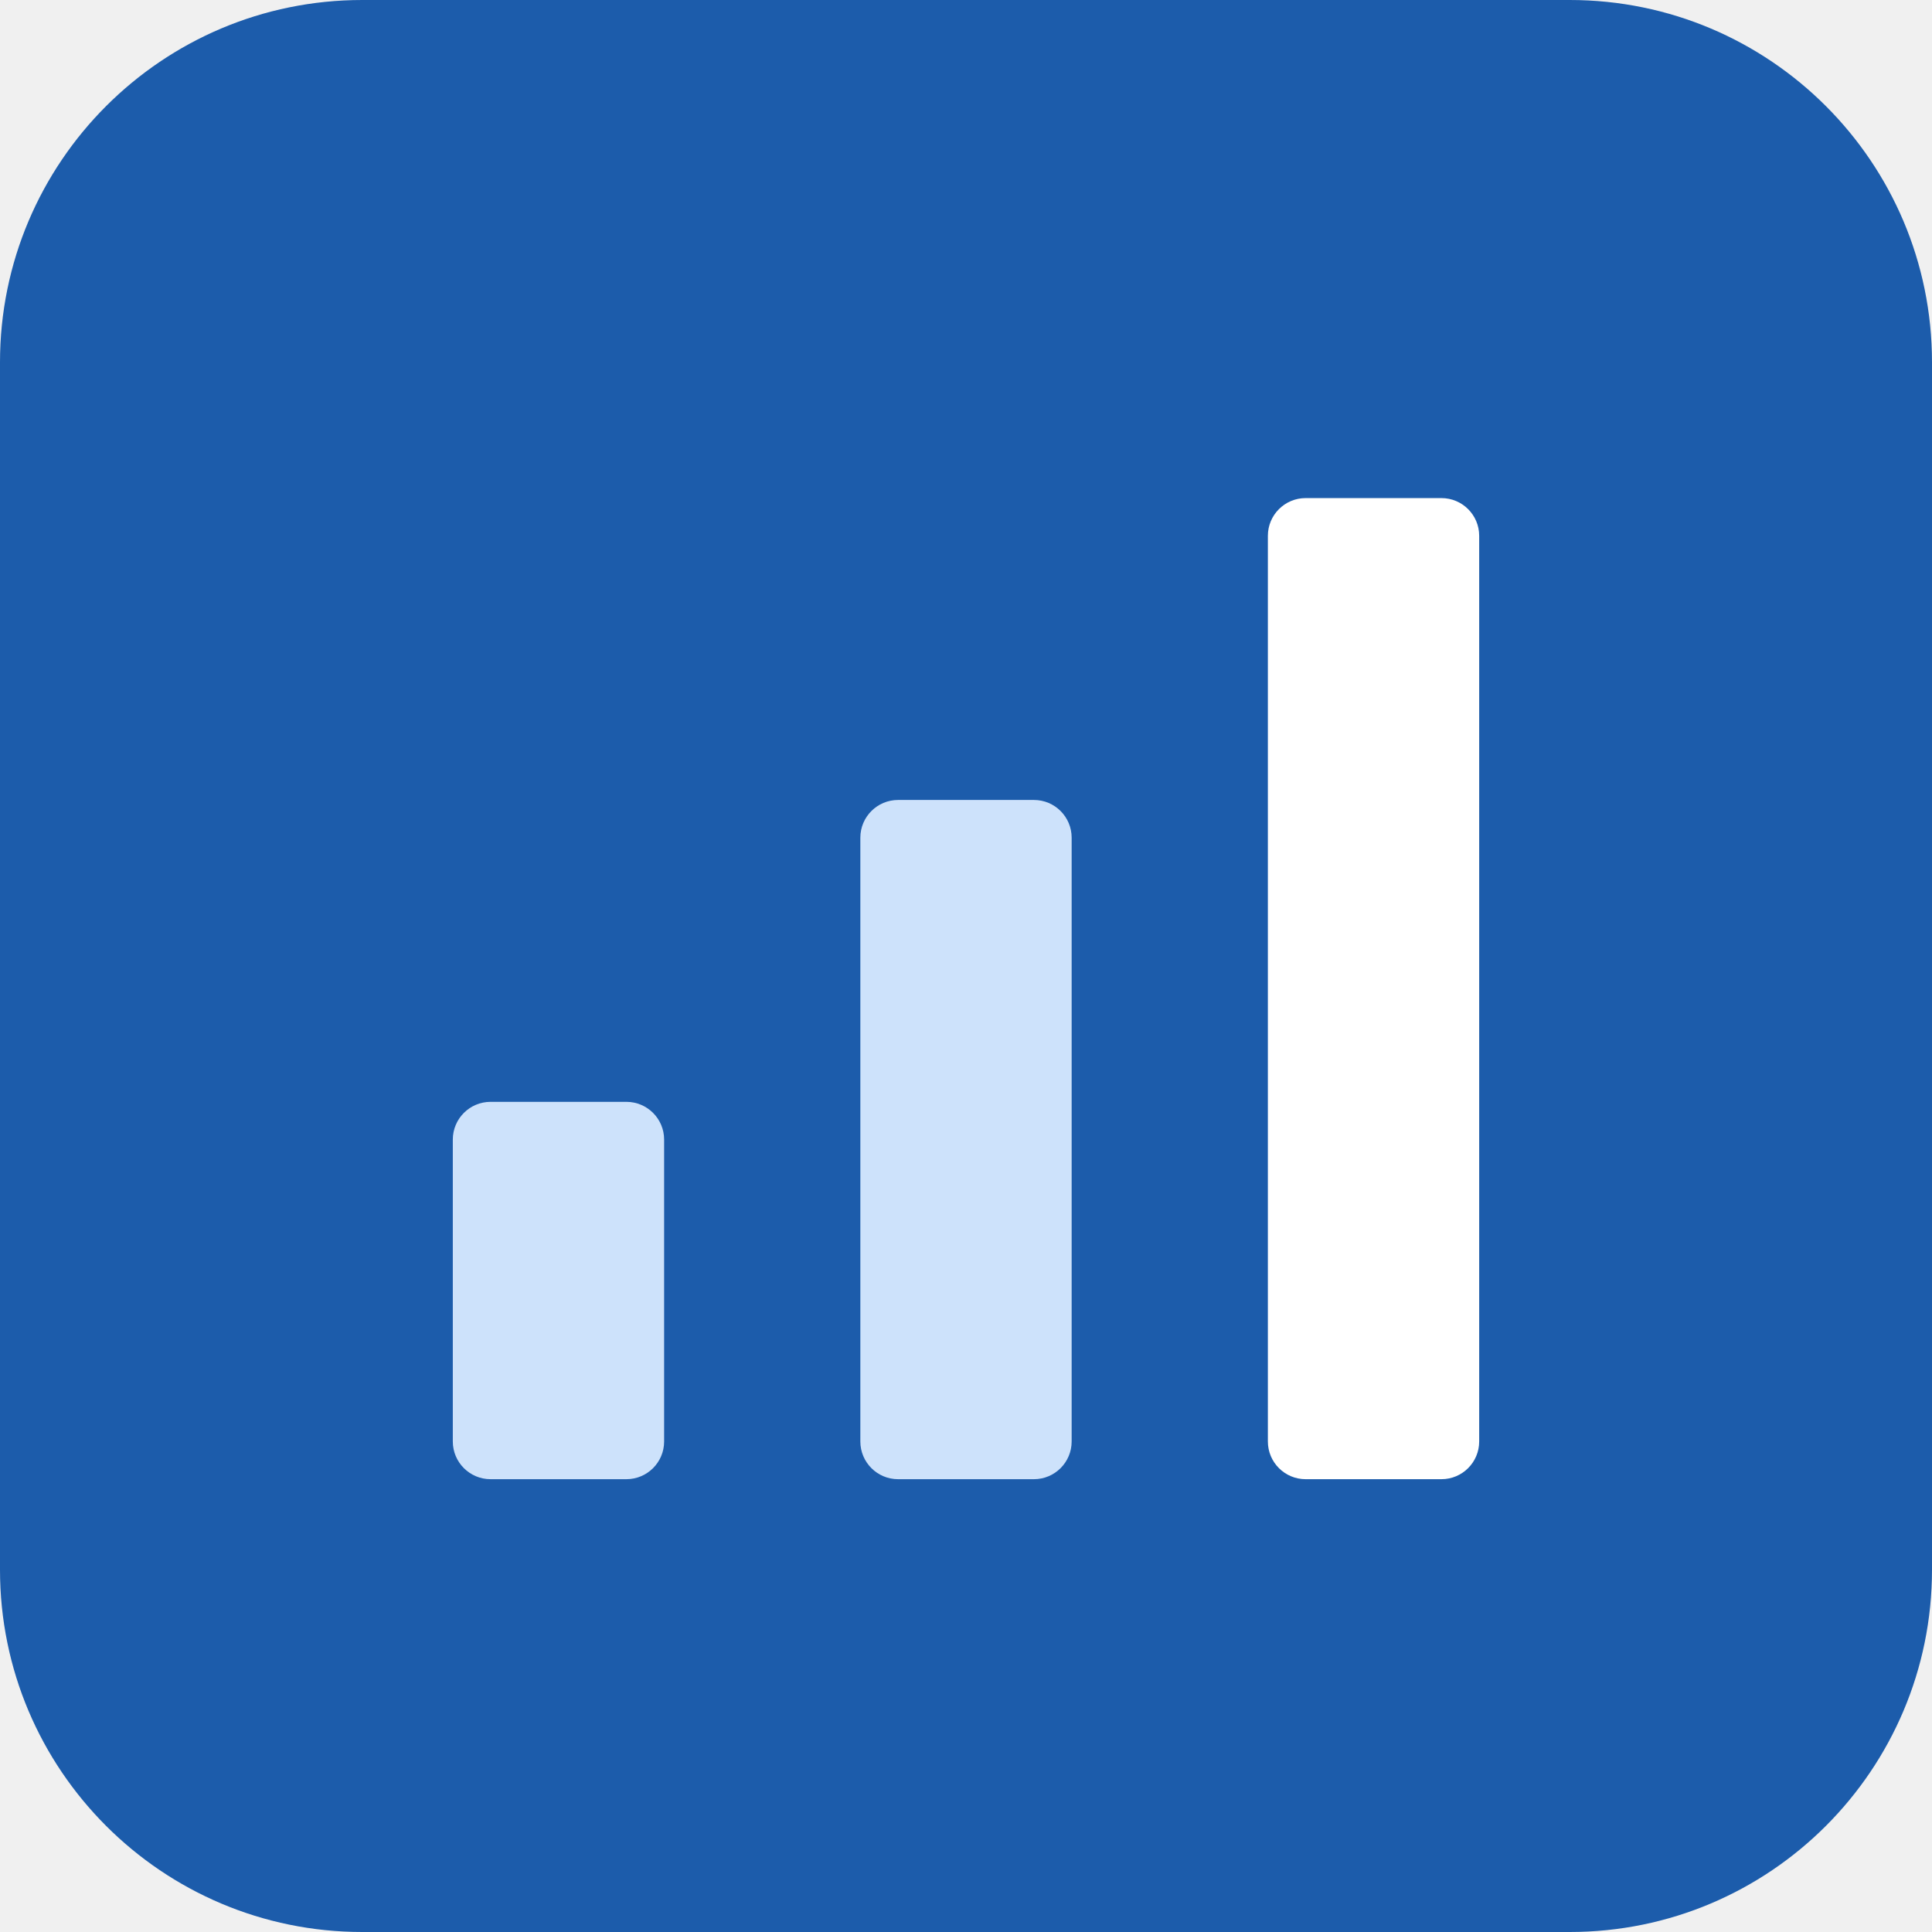
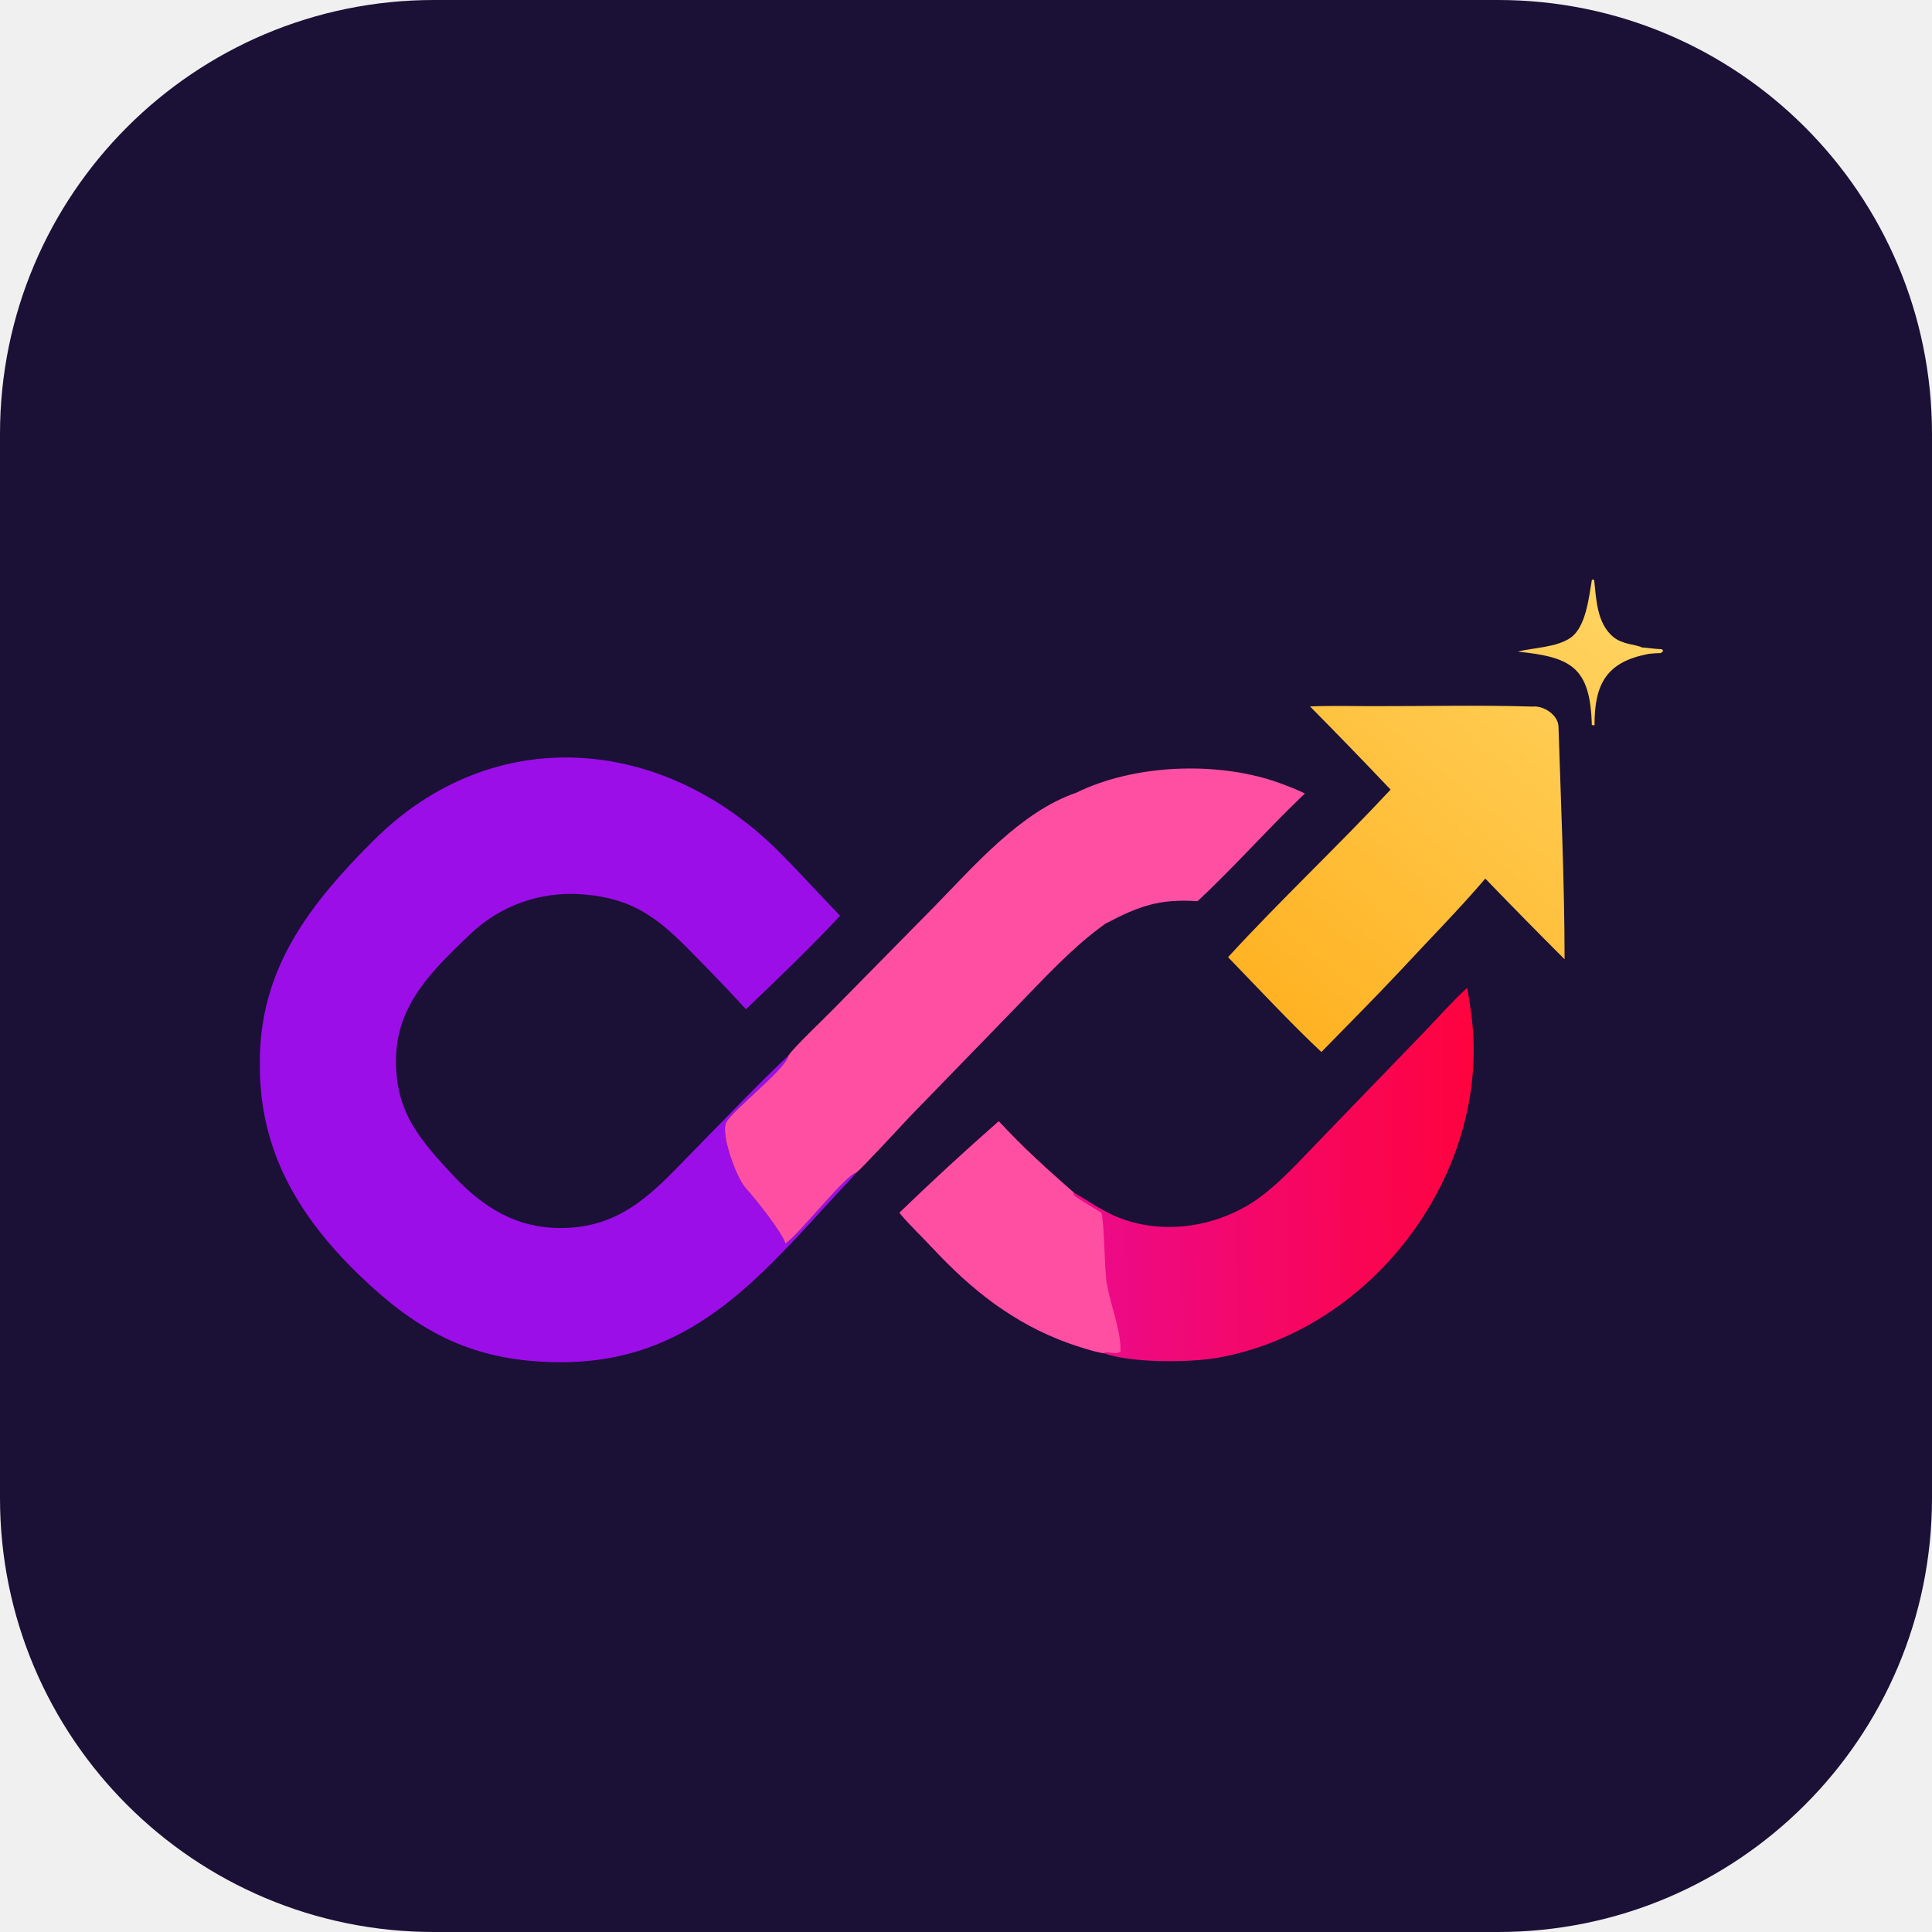
- <svg xmlns="http://www.w3.org/2000/svg" viewBox="0 0 512 512">
-   <rect width="512" height="512" rx="96" fill="#1c5cab" />
-   <rect x="120" y="292" width="56" height="100" rx="10" fill="#cde2fb" />
-   <rect x="228" y="212" width="56" height="180" rx="10" fill="#cde2fb" />
-   <rect x="336" y="132" width="56" height="260" rx="10" fill="#ffffff" />
+ <svg xmlns="http://www.w3.org/2000/svg" viewBox="0 0 2048 2048">
+   <defs>
+     <linearGradient id="Gradient1" gradientUnits="userSpaceOnUse" x1="1483.46" y1="910.813" x2="1221.78" y2="967.159">
+       <stop class="stop0" offset="0" stop-opacity="1" stop-color="rgb(255,3,68)" />
+       <stop class="stop1" offset="1" stop-opacity="1" stop-color="rgb(250,9,111)" />
+     </linearGradient>
+     <linearGradient id="Gradient2" gradientUnits="userSpaceOnUse" x1="1407.32" y1="1168.62" x2="1135.64" y2="1172.15">
+       <stop class="stop0" offset="0" stop-opacity="1" stop-color="rgb(255,3,63)" />
+       <stop class="stop1" offset="1" stop-opacity="1" stop-color="rgb(236,10,134)" />
+     </linearGradient>
+     <linearGradient id="oro" gradientUnits="userSpaceOnUse" x1="1260" y1="1080" x2="1550" y2="730">
+       <stop offset="0" stop-color="#ffb01f" />
+       <stop offset="1" stop-color="#ffd766" />
+     </linearGradient>
+   </defs>
+   <rect width="2048" height="2048" rx="460" fill="#1b1036" />
+   <g transform="translate(1024 1024) scale(1.4451) translate(-1036.0 -1016.5)">
+     <path transform="translate(0,0)" fill="rgb(155,14,232)" d="M 955.512 1168.15 C 950.832 1173.79 945.554 1178.98 940.671 1184.3 C 882.726 1247.39 832.638 1307.32 738.721 1307.14 C 676.084 1307.02 635.388 1286.33 590.545 1242.86 C 546.359 1200.03 517.587 1151.78 518.018 1088.65 C 517.194 1018.61 554.992 970.748 601.455 924.374 C 689.146 836.852 813.22 847.655 898.007 931.897 C 913.492 947.283 928.403 963.901 943.655 979.64 C 923.534 1001.33 896.109 1027.81 874.596 1048.2 C 863.487 1036.14 852.186 1024.26 840.696 1012.57 C 813.407 984.52 795.12 966.608 753.25 963.838 C 723.37 961.862 694.132 972.327 672.483 993.016 C 645.881 1018.44 618.984 1043.8 617.93 1083.09 C 616.926 1120.49 632.458 1140.68 656.559 1166.62 C 677.992 1190.41 702.004 1207.54 735.001 1208.62 C 785.492 1210.27 809.294 1179.15 841.425 1146.7 C 862.452 1125.46 884.085 1102.51 905.73 1082.22 C 904.235 1091.77 864.906 1122.07 860.165 1131.13 C 855.685 1139.69 867.661 1172.12 874.375 1179.42 C 881.152 1186.79 901.754 1212.64 903.442 1220.12 C 912.47 1214.73 948.062 1169.27 955.512 1168.15 z" />
+     <path transform="translate(0,0)" fill="url(#Gradient2)" d="M 1114.99 1182.66 C 1123.61 1187.48 1130.84 1192.68 1140.05 1197.42 C 1174.7 1215.27 1219.04 1209.4 1250.3 1187.09 C 1266.28 1175.68 1281.04 1159.1 1294.86 1144.89 L 1371.94 1065.09 C 1380.91 1055.89 1394.52 1040.56 1403.64 1032.49 C 1405.89 1045.15 1407.79 1057.74 1408.27 1070.39 C 1412.43 1179.85 1328.53 1284.89 1220.45 1303.9 C 1199.75 1307.55 1156.8 1307.8 1137.01 1300.51 C 1130.57 1299.72 1117.06 1295.25 1111 1293.06 C 1071.2 1278.69 1040.38 1254.33 1011.82 1223.73 C 1003.59 1214.92 995.088 1207.02 987.143 1197.52 C 1010.9 1174.57 1035.2 1152.19 1060.02 1130.4 C 1078.78 1150.49 1094.47 1164.66 1114.99 1182.66 z" />
+     <path transform="translate(0,0)" fill="rgb(255,79,163)" d="M 987.143 1197.52 C 1010.9 1174.57 1035.2 1152.19 1060.02 1130.4 C 1078.78 1150.49 1094.47 1164.66 1114.99 1182.66 L 1114.99 1184.61 C 1118.51 1187.65 1135.22 1197.13 1135.4 1197.83 C 1137.64 1206.5 1137.45 1238.67 1139.23 1249.09 C 1142.27 1266.94 1149.66 1282.87 1149.35 1299.44 C 1146.65 1301.3 1142.57 1300.26 1139.01 1299.7 L 1137.01 1300.51 C 1130.57 1299.72 1117.06 1295.25 1111 1293.06 C 1071.2 1278.69 1040.38 1254.33 1011.82 1223.73 C 1003.59 1214.92 995.088 1207.02 987.143 1197.52 z" />
+     <path transform="translate(0,0)" fill="rgb(255,79,163)" d="M 1116.81 889.423 C 1159.1 868.601 1219.28 866.171 1263.75 881.472 C 1270.84 883.947 1277.8 886.76 1284.61 889.903 C 1258.06 915.227 1231.48 945.223 1205.82 968.961 C 1177.78 967.195 1163.36 972.293 1138.26 985.455 C 1113.39 1003.18 1091.97 1027.07 1070.51 1049.03 L 995.027 1126.77 C 989.654 1132.39 959.486 1165.21 955.512 1168.15 C 948.062 1169.27 912.47 1214.73 903.442 1220.12 C 901.754 1212.64 881.152 1186.79 874.375 1179.42 C 867.661 1172.12 855.685 1139.69 860.165 1131.13 C 864.906 1122.07 904.235 1091.77 905.73 1082.22 C 909.619 1076.22 931.5 1055.55 938.157 1048.68 L 1013.01 972.656 C 1042.28 942.7 1076.34 903.261 1116.81 889.423 z" />
+     <path transform="translate(0,0)" fill="url(#oro)" d="M 1288.37 826.111 C 1302.92 825.474 1318.68 825.852 1333.33 825.888 C 1372.76 825.982 1412.31 824.99 1451.7 826.202 C 1459.56 825.393 1470.34 832.133 1470.62 840.958 C 1472.4 896.954 1475.05 955.751 1475.09 1011.56 C 1455.51 992.019 1436.12 972.289 1416.92 952.371 C 1398.74 973.867 1374.09 998.867 1354.57 1019.97 C 1335.86 1039.93 1315.85 1059.95 1296.7 1079.58 C 1275.67 1060.01 1248.49 1030.96 1228.23 1010.03 C 1265.93 968.85 1309.13 928.299 1347.45 887.109 C 1327.97 866.572 1308.28 846.238 1288.37 826.111 z" />
+     <path transform="translate(0,0)" fill="url(#oro)" d="M 1495.13 733.12 L 1496.77 733.169 C 1498.3 747.484 1498.8 764.903 1510.54 774.9 C 1517.48 780.816 1527.12 780.44 1531.81 782.823 C 1537.25 783.219 1540.75 783.929 1546.42 784.113 C 1546.73 784.48 1547.32 784.974 1547.35 785.503 C 1547.12 785.938 1545.89 786.712 1545.54 786.992 C 1541.81 787.011 1540.7 787.222 1537.15 787.49 C 1506.24 793.184 1496.94 809.012 1497.05 840.009 L 1495.06 839.699 C 1493.93 796.768 1479.48 789.925 1440.64 785.884 C 1452.52 782.928 1469.29 782.825 1479.49 775.701 C 1490.78 767.817 1492.91 746.055 1495.13 733.12 z" />
+   </g>
</svg>
